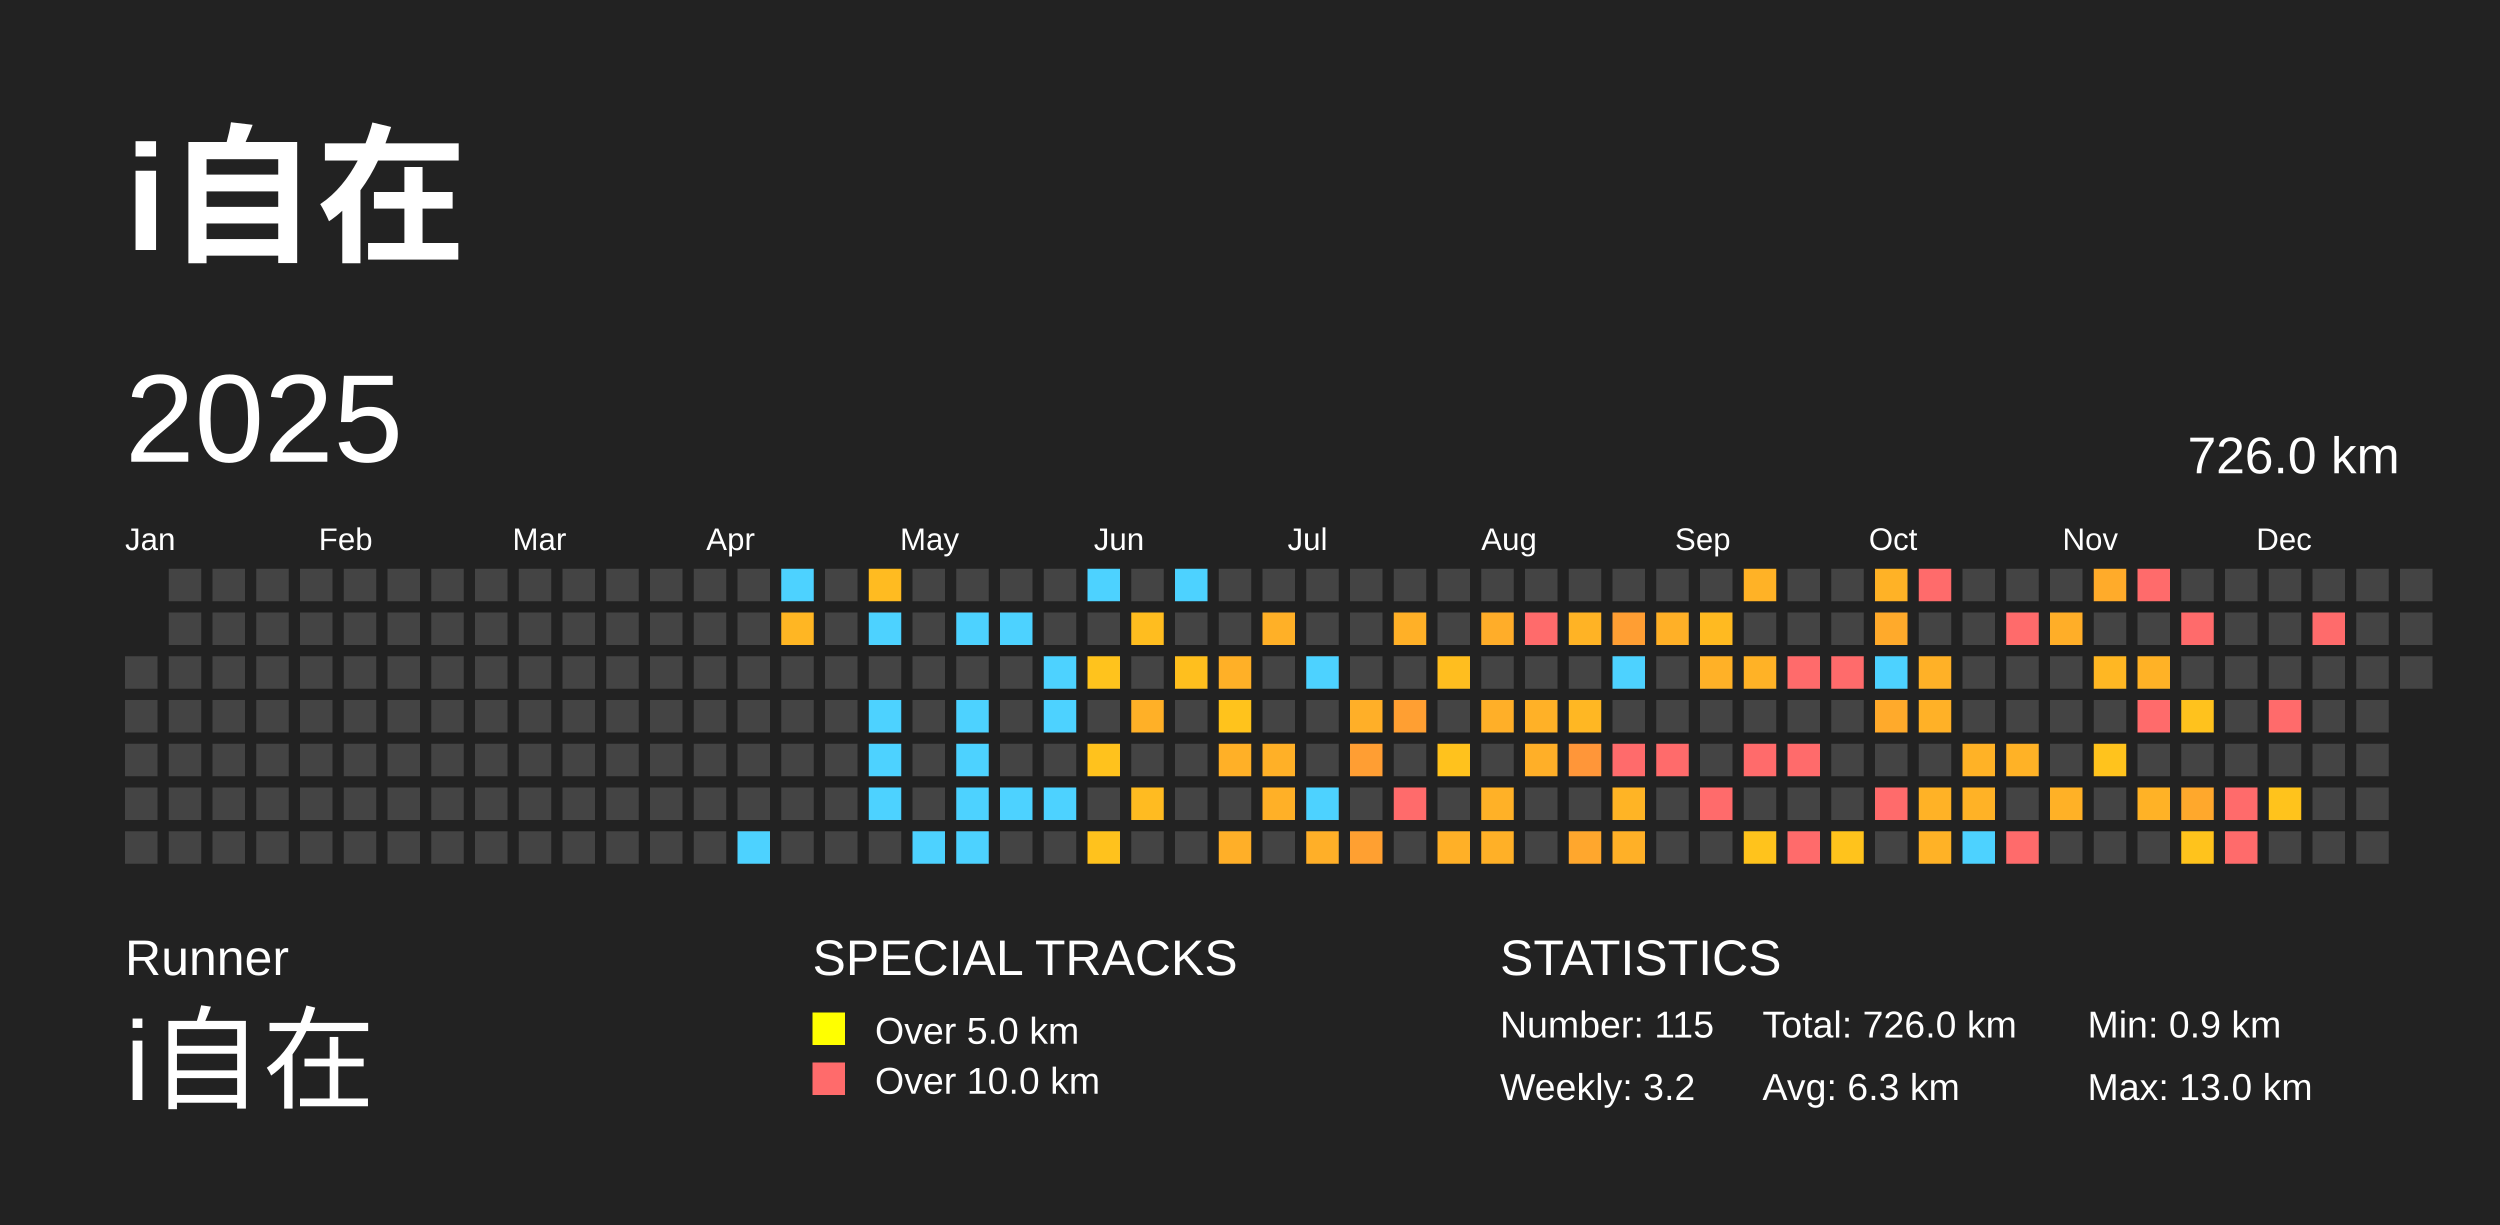
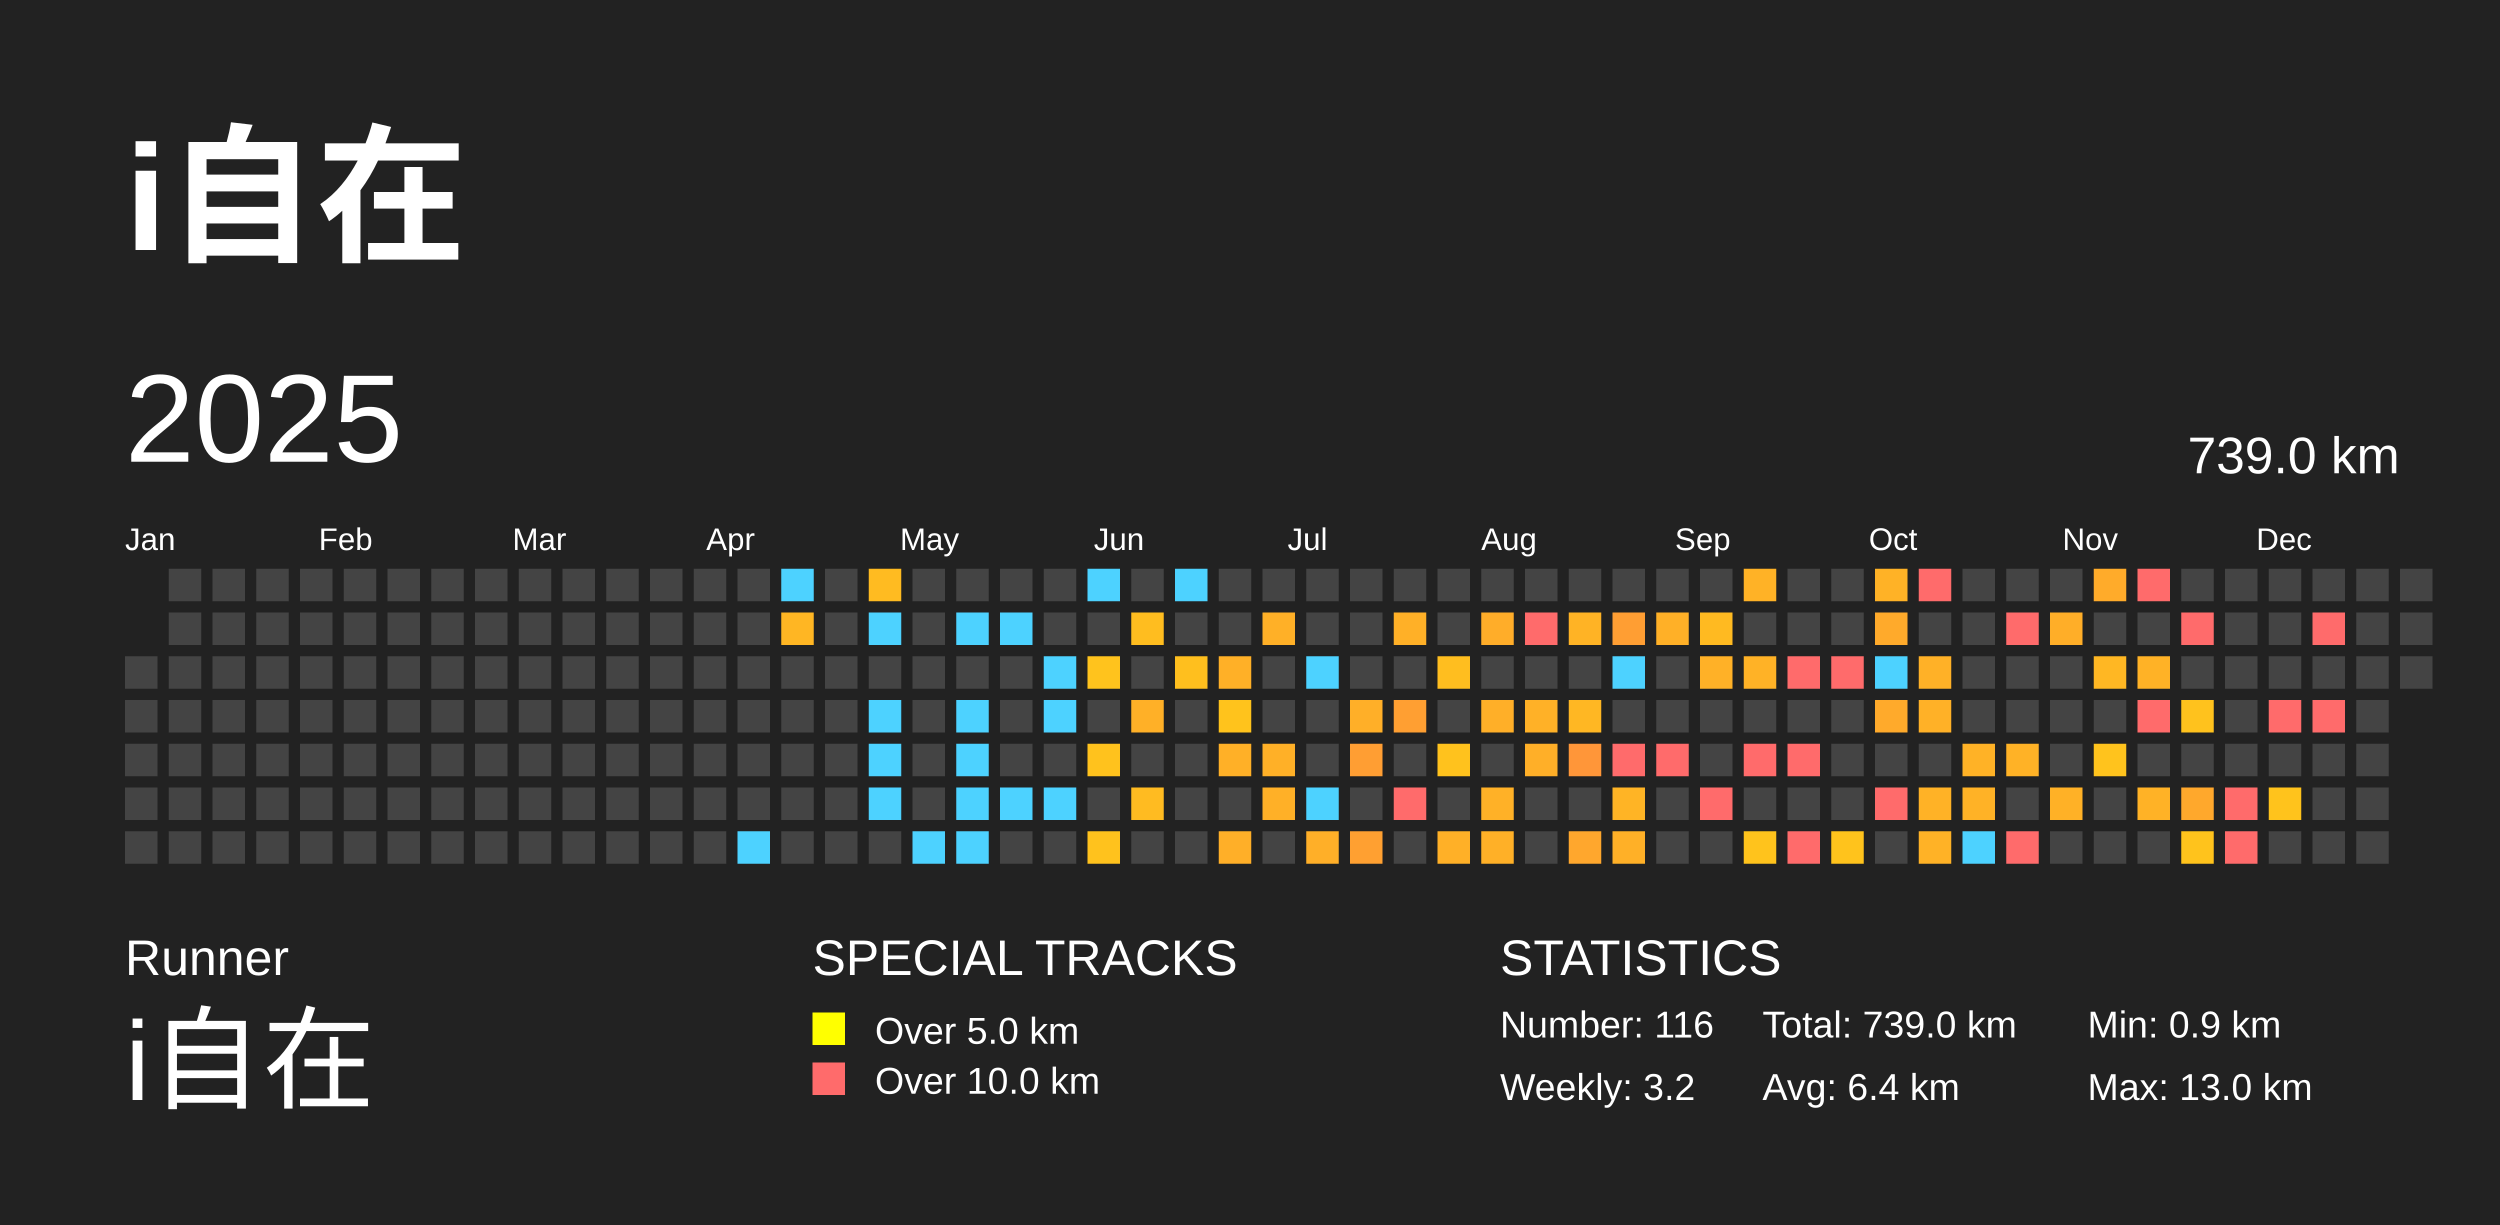
<svg xmlns="http://www.w3.org/2000/svg" baseProfile="full" height="98mm" version="1.1" viewBox="0,0,200,98" width="200mm">
  <defs />
  <rect fill="#222222" height="98" width="200" x="0" y="0" />
  <text fill="#FFFFFF" style="font-size:12px; font-family:Arial; font-weight:bold;" x="10" y="20">i自在</text>
  <text fill="#FFFFFF" style="font-size:4px; font-family:Arial" x="10" y="78">Runner</text>
  <text fill="#FFFFFF" style="font-size:9px; font-family:Arial" x="10" y="88">i自在</text>
  <text fill="#FFFFFF" style="font-size:4px; font-family:Arial" x="65" y="78">SPECIAL TRACKS</text>
  <rect fill="#FFFF00" height="2.6" width="2.6" x="65" y="81" />
  <text fill="#FFFFFF" style="font-size:3px; font-family:Arial" x="70" y="83.5">Over 5.0 km</text>
  <rect fill="#FF6B6B" height="2.6" width="2.6" x="65" y="85" />
  <text fill="#FFFFFF" style="font-size:3px; font-family:Arial" x="70" y="87.5">Over 10.0 km</text>
  <text fill="#FFFFFF" style="font-size:4px; font-family:Arial" x="120" y="78">STATISTICS</text>
-   <text fill="#FFFFFF" style="font-size:3px; font-family:Arial" x="120" y="83">Number: 115</text>
+   <text fill="#FFFFFF" style="font-size:3px; font-family:Arial" x="120" y="83">Number: 116</text>
  <text fill="#FFFFFF" style="font-size:3px; font-family:Arial" x="120" y="88">Weekly: 3.2</text>
-   <text fill="#FFFFFF" style="font-size:3px; font-family:Arial" x="141" y="83">Total: 726.0 km</text>
-   <text fill="#FFFFFF" style="font-size:3px; font-family:Arial" x="141" y="88">Avg: 6.3 km</text>
+   <text fill="#FFFFFF" style="font-size:3px; font-family:Arial" x="141" y="83">Total: 739.0 km</text>
+   <text fill="#FFFFFF" style="font-size:3px; font-family:Arial" x="141" y="88">Avg: 6.4 km</text>
  <text fill="#FFFFFF" style="font-size:3px; font-family:Arial" x="167" y="83">Min: 0.9 km</text>
  <text fill="#FFFFFF" style="font-size:3px; font-family:Arial" x="167" y="88">Max: 13.0 km</text>
  <text dominant-baseline="hanging" fill="#FFFFFF" style="font-size:10.0px; font-family:Arial;" x="10" y="30">2025</text>
-   <text dominant-baseline="hanging" fill="#FFFFFF" style="font-size:4.125px; font-family:Arial;" x="175" y="35">726.0 km</text>
+   <text dominant-baseline="hanging" fill="#FFFFFF" style="font-size:4.125px; font-family:Arial;" x="175" y="35">739.0 km</text>
  <text fill="#FFFFFF" style="font-size:2.5px; font-family:Arial" x="10.0" y="44">Jan</text>
  <text fill="#FFFFFF" style="font-size:2.5px; font-family:Arial" x="25.5" y="44">Feb</text>
  <text fill="#FFFFFF" style="font-size:2.5px; font-family:Arial" x="41.0" y="44">Mar</text>
  <text fill="#FFFFFF" style="font-size:2.5px; font-family:Arial" x="56.5" y="44">Apr</text>
  <text fill="#FFFFFF" style="font-size:2.5px; font-family:Arial" x="72.0" y="44">May</text>
  <text fill="#FFFFFF" style="font-size:2.5px; font-family:Arial" x="87.5" y="44">Jun</text>
  <text fill="#FFFFFF" style="font-size:2.5px; font-family:Arial" x="103.0" y="44">Jul</text>
  <text fill="#FFFFFF" style="font-size:2.5px; font-family:Arial" x="118.5" y="44">Aug</text>
  <text fill="#FFFFFF" style="font-size:2.5px; font-family:Arial" x="134.0" y="44">Sep</text>
  <text fill="#FFFFFF" style="font-size:2.5px; font-family:Arial" x="149.5" y="44">Oct</text>
  <text fill="#FFFFFF" style="font-size:2.5px; font-family:Arial" x="165.0" y="44">Nov</text>
  <text fill="#FFFFFF" style="font-size:2.5px; font-family:Arial" x="180.5" y="44">Dec</text>
  <rect fill="#444444" height="2.6" width="2.6" x="10.0" y="52.5" />
  <rect fill="#444444" height="2.6" width="2.6" x="10.0" y="56.0" />
  <rect fill="#444444" height="2.6" width="2.6" x="10.0" y="59.5" />
  <rect fill="#444444" height="2.6" width="2.6" x="10.0" y="63.0" />
  <rect fill="#444444" height="2.6" width="2.6" x="10.0" y="66.5" />
  <rect fill="#444444" height="2.6" width="2.6" x="13.5" y="45.5" />
  <rect fill="#444444" height="2.6" width="2.6" x="13.5" y="49.0" />
  <rect fill="#444444" height="2.6" width="2.6" x="13.5" y="52.5" />
  <rect fill="#444444" height="2.6" width="2.6" x="13.5" y="56.0" />
  <rect fill="#444444" height="2.6" width="2.6" x="13.5" y="59.5" />
  <rect fill="#444444" height="2.6" width="2.6" x="13.5" y="63.0" />
  <rect fill="#444444" height="2.6" width="2.6" x="13.5" y="66.5" />
  <rect fill="#444444" height="2.6" width="2.6" x="17.0" y="45.5" />
  <rect fill="#444444" height="2.6" width="2.6" x="17.0" y="49.0" />
  <rect fill="#444444" height="2.6" width="2.6" x="17.0" y="52.5" />
  <rect fill="#444444" height="2.6" width="2.6" x="17.0" y="56.0" />
  <rect fill="#444444" height="2.6" width="2.6" x="17.0" y="59.5" />
  <rect fill="#444444" height="2.6" width="2.6" x="17.0" y="63.0" />
  <rect fill="#444444" height="2.6" width="2.6" x="17.0" y="66.5" />
  <rect fill="#444444" height="2.6" width="2.6" x="20.5" y="45.5" />
  <rect fill="#444444" height="2.6" width="2.6" x="20.5" y="49.0" />
  <rect fill="#444444" height="2.6" width="2.6" x="20.5" y="52.5" />
  <rect fill="#444444" height="2.6" width="2.6" x="20.5" y="56.0" />
  <rect fill="#444444" height="2.6" width="2.6" x="20.5" y="59.5" />
  <rect fill="#444444" height="2.6" width="2.6" x="20.5" y="63.0" />
  <rect fill="#444444" height="2.6" width="2.6" x="20.5" y="66.5" />
  <rect fill="#444444" height="2.6" width="2.6" x="24.0" y="45.5" />
  <rect fill="#444444" height="2.6" width="2.6" x="24.0" y="49.0" />
  <rect fill="#444444" height="2.6" width="2.6" x="24.0" y="52.5" />
  <rect fill="#444444" height="2.6" width="2.6" x="24.0" y="56.0" />
  <rect fill="#444444" height="2.6" width="2.6" x="24.0" y="59.5" />
  <rect fill="#444444" height="2.6" width="2.6" x="24.0" y="63.0" />
  <rect fill="#444444" height="2.6" width="2.6" x="24.0" y="66.5" />
  <rect fill="#444444" height="2.6" width="2.6" x="27.5" y="45.5" />
  <rect fill="#444444" height="2.6" width="2.6" x="27.5" y="49.0" />
  <rect fill="#444444" height="2.6" width="2.6" x="27.5" y="52.5" />
  <rect fill="#444444" height="2.6" width="2.6" x="27.5" y="56.0" />
  <rect fill="#444444" height="2.6" width="2.6" x="27.5" y="59.5" />
  <rect fill="#444444" height="2.6" width="2.6" x="27.5" y="63.0" />
  <rect fill="#444444" height="2.6" width="2.6" x="27.5" y="66.5" />
  <rect fill="#444444" height="2.6" width="2.6" x="31.0" y="45.5" />
  <rect fill="#444444" height="2.6" width="2.6" x="31.0" y="49.0" />
  <rect fill="#444444" height="2.6" width="2.6" x="31.0" y="52.5" />
  <rect fill="#444444" height="2.6" width="2.6" x="31.0" y="56.0" />
  <rect fill="#444444" height="2.6" width="2.6" x="31.0" y="59.5" />
  <rect fill="#444444" height="2.6" width="2.6" x="31.0" y="63.0" />
  <rect fill="#444444" height="2.6" width="2.6" x="31.0" y="66.5" />
  <rect fill="#444444" height="2.6" width="2.6" x="34.5" y="45.5" />
  <rect fill="#444444" height="2.6" width="2.6" x="34.5" y="49.0" />
  <rect fill="#444444" height="2.6" width="2.6" x="34.5" y="52.5" />
  <rect fill="#444444" height="2.6" width="2.6" x="34.5" y="56.0" />
  <rect fill="#444444" height="2.6" width="2.6" x="34.5" y="59.5" />
  <rect fill="#444444" height="2.6" width="2.6" x="34.5" y="63.0" />
  <rect fill="#444444" height="2.6" width="2.6" x="34.5" y="66.5" />
  <rect fill="#444444" height="2.6" width="2.6" x="38.0" y="45.5" />
  <rect fill="#444444" height="2.6" width="2.6" x="38.0" y="49.0" />
  <rect fill="#444444" height="2.6" width="2.6" x="38.0" y="52.5" />
  <rect fill="#444444" height="2.6" width="2.6" x="38.0" y="56.0" />
  <rect fill="#444444" height="2.6" width="2.6" x="38.0" y="59.5" />
  <rect fill="#444444" height="2.6" width="2.6" x="38.0" y="63.0" />
  <rect fill="#444444" height="2.6" width="2.6" x="38.0" y="66.5" />
  <rect fill="#444444" height="2.6" width="2.6" x="41.5" y="45.5" />
  <rect fill="#444444" height="2.6" width="2.6" x="41.5" y="49.0" />
  <rect fill="#444444" height="2.6" width="2.6" x="41.5" y="52.5" />
  <rect fill="#444444" height="2.6" width="2.6" x="41.5" y="56.0" />
  <rect fill="#444444" height="2.6" width="2.6" x="41.5" y="59.5" />
  <rect fill="#444444" height="2.6" width="2.6" x="41.5" y="63.0" />
  <rect fill="#444444" height="2.6" width="2.6" x="41.5" y="66.5" />
  <rect fill="#444444" height="2.6" width="2.6" x="45.0" y="45.5" />
  <rect fill="#444444" height="2.6" width="2.6" x="45.0" y="49.0" />
  <rect fill="#444444" height="2.6" width="2.6" x="45.0" y="52.5" />
  <rect fill="#444444" height="2.6" width="2.6" x="45.0" y="56.0" />
  <rect fill="#444444" height="2.6" width="2.6" x="45.0" y="59.5" />
  <rect fill="#444444" height="2.6" width="2.6" x="45.0" y="63.0" />
  <rect fill="#444444" height="2.6" width="2.6" x="45.0" y="66.5" />
  <rect fill="#444444" height="2.6" width="2.6" x="48.5" y="45.5" />
  <rect fill="#444444" height="2.6" width="2.6" x="48.5" y="49.0" />
  <rect fill="#444444" height="2.6" width="2.6" x="48.5" y="52.5" />
  <rect fill="#444444" height="2.6" width="2.6" x="48.5" y="56.0" />
  <rect fill="#444444" height="2.6" width="2.6" x="48.5" y="59.5" />
  <rect fill="#444444" height="2.6" width="2.6" x="48.5" y="63.0" />
  <rect fill="#444444" height="2.6" width="2.6" x="48.5" y="66.5" />
  <rect fill="#444444" height="2.6" width="2.6" x="52.0" y="45.5" />
  <rect fill="#444444" height="2.6" width="2.6" x="52.0" y="49.0" />
  <rect fill="#444444" height="2.6" width="2.6" x="52.0" y="52.5" />
  <rect fill="#444444" height="2.6" width="2.6" x="52.0" y="56.0" />
  <rect fill="#444444" height="2.6" width="2.6" x="52.0" y="59.5" />
  <rect fill="#444444" height="2.6" width="2.6" x="52.0" y="63.0" />
  <rect fill="#444444" height="2.6" width="2.6" x="52.0" y="66.5" />
  <rect fill="#444444" height="2.6" width="2.6" x="55.5" y="45.5" />
  <rect fill="#444444" height="2.6" width="2.6" x="55.5" y="49.0" />
  <rect fill="#444444" height="2.6" width="2.6" x="55.5" y="52.5" />
  <rect fill="#444444" height="2.6" width="2.6" x="55.5" y="56.0" />
  <rect fill="#444444" height="2.6" width="2.6" x="55.5" y="59.5" />
  <rect fill="#444444" height="2.6" width="2.6" x="55.5" y="63.0" />
  <rect fill="#444444" height="2.6" width="2.6" x="55.5" y="66.5" />
  <rect fill="#444444" height="2.6" width="2.6" x="59.0" y="45.5" />
  <rect fill="#444444" height="2.6" width="2.6" x="59.0" y="49.0" />
  <rect fill="#444444" height="2.6" width="2.6" x="59.0" y="52.5" />
  <rect fill="#444444" height="2.6" width="2.6" x="59.0" y="56.0" />
  <rect fill="#444444" height="2.6" width="2.6" x="59.0" y="59.5" />
  <rect fill="#444444" height="2.6" width="2.6" x="59.0" y="63.0" />
  <rect fill="#4dd2ff" height="2.6" width="2.6" x="59.0" y="66.5" />
  <rect fill="#4dd2ff" height="2.6" width="2.6" x="62.5" y="45.5" />
  <rect fill="#ffb623" height="2.6" width="2.6" x="62.5" y="49.0" />
  <rect fill="#444444" height="2.6" width="2.6" x="62.5" y="52.5" />
  <rect fill="#444444" height="2.6" width="2.6" x="62.5" y="56.0" />
  <rect fill="#444444" height="2.6" width="2.6" x="62.5" y="59.5" />
  <rect fill="#444444" height="2.6" width="2.6" x="62.5" y="63.0" />
  <rect fill="#444444" height="2.6" width="2.6" x="62.5" y="66.5" />
  <rect fill="#444444" height="2.6" width="2.6" x="66.0" y="45.5" />
  <rect fill="#444444" height="2.6" width="2.6" x="66.0" y="49.0" />
  <rect fill="#444444" height="2.6" width="2.6" x="66.0" y="52.5" />
  <rect fill="#444444" height="2.6" width="2.6" x="66.0" y="56.0" />
  <rect fill="#444444" height="2.6" width="2.6" x="66.0" y="59.5" />
  <rect fill="#444444" height="2.6" width="2.6" x="66.0" y="63.0" />
  <rect fill="#444444" height="2.6" width="2.6" x="66.0" y="66.5" />
  <rect fill="#ffbb21" height="2.6" width="2.6" x="69.5" y="45.5" />
  <rect fill="#4dd2ff" height="2.6" width="2.6" x="69.5" y="49.0" />
  <rect fill="#444444" height="2.6" width="2.6" x="69.5" y="52.5" />
  <rect fill="#4dd2ff" height="2.6" width="2.6" x="69.5" y="56.0" />
  <rect fill="#4dd2ff" height="2.6" width="2.6" x="69.5" y="59.5" />
  <rect fill="#4dd2ff" height="2.6" width="2.6" x="69.5" y="63.0" />
  <rect fill="#444444" height="2.6" width="2.6" x="69.5" y="66.5" />
  <rect fill="#444444" height="2.6" width="2.6" x="73.0" y="45.5" />
  <rect fill="#444444" height="2.6" width="2.6" x="73.0" y="49.0" />
  <rect fill="#444444" height="2.6" width="2.6" x="73.0" y="52.5" />
  <rect fill="#444444" height="2.6" width="2.6" x="73.0" y="56.0" />
  <rect fill="#444444" height="2.6" width="2.6" x="73.0" y="59.5" />
  <rect fill="#444444" height="2.6" width="2.6" x="73.0" y="63.0" />
  <rect fill="#4dd2ff" height="2.6" width="2.6" x="73.0" y="66.5" />
  <rect fill="#444444" height="2.6" width="2.6" x="76.5" y="45.5" />
  <rect fill="#4dd2ff" height="2.6" width="2.6" x="76.5" y="49.0" />
  <rect fill="#444444" height="2.6" width="2.6" x="76.5" y="52.5" />
  <rect fill="#4dd2ff" height="2.6" width="2.6" x="76.5" y="56.0" />
  <rect fill="#4dd2ff" height="2.6" width="2.6" x="76.5" y="59.5" />
  <rect fill="#4dd2ff" height="2.6" width="2.6" x="76.5" y="63.0" />
  <rect fill="#4dd2ff" height="2.6" width="2.6" x="76.5" y="66.5" />
  <rect fill="#444444" height="2.6" width="2.6" x="80.0" y="45.5" />
  <rect fill="#4dd2ff" height="2.6" width="2.6" x="80.0" y="49.0" />
  <rect fill="#444444" height="2.6" width="2.6" x="80.0" y="52.5" />
  <rect fill="#444444" height="2.6" width="2.6" x="80.0" y="56.0" />
  <rect fill="#444444" height="2.6" width="2.6" x="80.0" y="59.5" />
  <rect fill="#4dd2ff" height="2.6" width="2.6" x="80.0" y="63.0" />
  <rect fill="#444444" height="2.6" width="2.6" x="80.0" y="66.5" />
  <rect fill="#444444" height="2.6" width="2.6" x="83.5" y="45.5" />
  <rect fill="#444444" height="2.6" width="2.6" x="83.5" y="49.0" />
  <rect fill="#4dd2ff" height="2.6" width="2.6" x="83.5" y="52.5" />
  <rect fill="#4dd2ff" height="2.6" width="2.6" x="83.5" y="56.0" />
  <rect fill="#444444" height="2.6" width="2.6" x="83.5" y="59.5" />
  <rect fill="#4dd2ff" height="2.6" width="2.6" x="83.5" y="63.0" />
  <rect fill="#444444" height="2.6" width="2.6" x="83.5" y="66.5" />
  <rect fill="#4dd2ff" height="2.6" width="2.6" x="87.0" y="45.5" />
  <rect fill="#444444" height="2.6" width="2.6" x="87.0" y="49.0" />
  <rect fill="#ffc31d" height="2.6" width="2.6" x="87.0" y="52.5" />
  <rect fill="#444444" height="2.6" width="2.6" x="87.0" y="56.0" />
  <rect fill="#ffc21d" height="2.6" width="2.6" x="87.0" y="59.5" />
  <rect fill="#444444" height="2.6" width="2.6" x="87.0" y="63.0" />
  <rect fill="#ffc21d" height="2.6" width="2.6" x="87.0" y="66.5" />
  <rect fill="#444444" height="2.6" width="2.6" x="90.5" y="45.5" />
  <rect fill="#ffbd1f" height="2.6" width="2.6" x="90.5" y="49.0" />
  <rect fill="#444444" height="2.6" width="2.6" x="90.5" y="52.5" />
  <rect fill="#ffb027" height="2.6" width="2.6" x="90.5" y="56.0" />
  <rect fill="#444444" height="2.6" width="2.6" x="90.5" y="59.5" />
  <rect fill="#ffbb21" height="2.6" width="2.6" x="90.5" y="63.0" />
  <rect fill="#444444" height="2.6" width="2.6" x="90.5" y="66.5" />
  <rect fill="#4dd2ff" height="2.6" width="2.6" x="94.0" y="45.5" />
  <rect fill="#444444" height="2.6" width="2.6" x="94.0" y="49.0" />
  <rect fill="#ffbf1e" height="2.6" width="2.6" x="94.0" y="52.5" />
  <rect fill="#444444" height="2.6" width="2.6" x="94.0" y="56.0" />
  <rect fill="#444444" height="2.6" width="2.6" x="94.0" y="59.5" />
  <rect fill="#444444" height="2.6" width="2.6" x="94.0" y="63.0" />
  <rect fill="#444444" height="2.6" width="2.6" x="94.0" y="66.5" />
  <rect fill="#444444" height="2.6" width="2.6" x="97.5" y="45.5" />
  <rect fill="#444444" height="2.6" width="2.6" x="97.5" y="49.0" />
  <rect fill="#ffb027" height="2.6" width="2.6" x="97.5" y="52.5" />
  <rect fill="#ffc31c" height="2.6" width="2.6" x="97.5" y="56.0" />
  <rect fill="#ffb027" height="2.6" width="2.6" x="97.5" y="59.5" />
  <rect fill="#444444" height="2.6" width="2.6" x="97.5" y="63.0" />
  <rect fill="#ffaf28" height="2.6" width="2.6" x="97.5" y="66.5" />
  <rect fill="#444444" height="2.6" width="2.6" x="101.0" y="45.5" />
  <rect fill="#ffb027" height="2.6" width="2.6" x="101.0" y="49.0" />
  <rect fill="#444444" height="2.6" width="2.6" x="101.0" y="52.5" />
  <rect fill="#444444" height="2.6" width="2.6" x="101.0" y="56.0" />
  <rect fill="#ffb027" height="2.6" width="2.6" x="101.0" y="59.5" />
  <rect fill="#ffb027" height="2.6" width="2.6" x="101.0" y="63.0" />
  <rect fill="#444444" height="2.6" width="2.6" x="101.0" y="66.5" />
  <rect fill="#444444" height="2.6" width="2.6" x="104.5" y="45.5" />
  <rect fill="#444444" height="2.6" width="2.6" x="104.5" y="49.0" />
  <rect fill="#4dd2ff" height="2.6" width="2.6" x="104.5" y="52.5" />
  <rect fill="#444444" height="2.6" width="2.6" x="104.5" y="56.0" />
  <rect fill="#444444" height="2.6" width="2.6" x="104.5" y="59.5" />
  <rect fill="#4dd2ff" height="2.6" width="2.6" x="104.5" y="63.0" />
  <rect fill="#ffaf28" height="2.6" width="2.6" x="104.5" y="66.5" />
  <rect fill="#444444" height="2.6" width="2.6" x="108.0" y="45.5" />
  <rect fill="#444444" height="2.6" width="2.6" x="108.0" y="49.0" />
  <rect fill="#444444" height="2.6" width="2.6" x="108.0" y="52.5" />
  <rect fill="#ffaf28" height="2.6" width="2.6" x="108.0" y="56.0" />
  <rect fill="#ff9e33" height="2.6" width="2.6" x="108.0" y="59.5" />
  <rect fill="#444444" height="2.6" width="2.6" x="108.0" y="63.0" />
  <rect fill="#ffa031" height="2.6" width="2.6" x="108.0" y="66.5" />
  <rect fill="#444444" height="2.6" width="2.6" x="111.5" y="45.5" />
  <rect fill="#ffb027" height="2.6" width="2.6" x="111.5" y="49.0" />
  <rect fill="#444444" height="2.6" width="2.6" x="111.5" y="52.5" />
  <rect fill="#ff9f32" height="2.6" width="2.6" x="111.5" y="56.0" />
  <rect fill="#444444" height="2.6" width="2.6" x="111.5" y="59.5" />
  <rect fill="#FF6B6B" height="2.6" width="2.6" x="111.5" y="63.0" />
  <rect fill="#444444" height="2.6" width="2.6" x="111.5" y="66.5" />
  <rect fill="#444444" height="2.6" width="2.6" x="115.0" y="45.5" />
  <rect fill="#444444" height="2.6" width="2.6" x="115.0" y="49.0" />
  <rect fill="#ffbe1f" height="2.6" width="2.6" x="115.0" y="52.5" />
  <rect fill="#444444" height="2.6" width="2.6" x="115.0" y="56.0" />
  <rect fill="#ffc21d" height="2.6" width="2.6" x="115.0" y="59.5" />
  <rect fill="#444444" height="2.6" width="2.6" x="115.0" y="63.0" />
  <rect fill="#ffb027" height="2.6" width="2.6" x="115.0" y="66.5" />
  <rect fill="#444444" height="2.6" width="2.6" x="118.5" y="45.5" />
  <rect fill="#ffad29" height="2.6" width="2.6" x="118.5" y="49.0" />
  <rect fill="#444444" height="2.6" width="2.6" x="118.5" y="52.5" />
  <rect fill="#ffaf28" height="2.6" width="2.6" x="118.5" y="56.0" />
  <rect fill="#444444" height="2.6" width="2.6" x="118.5" y="59.5" />
  <rect fill="#ffb127" height="2.6" width="2.6" x="118.5" y="63.0" />
  <rect fill="#ffb027" height="2.6" width="2.6" x="118.5" y="66.5" />
  <rect fill="#444444" height="2.6" width="2.6" x="122.0" y="45.5" />
  <rect fill="#FF6B6B" height="2.6" width="2.6" x="122.0" y="49.0" />
  <rect fill="#444444" height="2.6" width="2.6" x="122.0" y="52.5" />
  <rect fill="#ffb127" height="2.6" width="2.6" x="122.0" y="56.0" />
  <rect fill="#ffaf28" height="2.6" width="2.6" x="122.0" y="59.5" />
  <rect fill="#444444" height="2.6" width="2.6" x="122.0" y="63.0" />
  <rect fill="#444444" height="2.6" width="2.6" x="122.0" y="66.5" />
  <rect fill="#444444" height="2.6" width="2.6" x="125.5" y="45.5" />
  <rect fill="#ffb325" height="2.6" width="2.6" x="125.5" y="49.0" />
  <rect fill="#444444" height="2.6" width="2.6" x="125.5" y="52.5" />
  <rect fill="#ffb723" height="2.6" width="2.6" x="125.5" y="56.0" />
  <rect fill="#ff9639" height="2.6" width="2.6" x="125.5" y="59.5" />
  <rect fill="#444444" height="2.6" width="2.6" x="125.5" y="63.0" />
  <rect fill="#ffa72d" height="2.6" width="2.6" x="125.5" y="66.5" />
  <rect fill="#444444" height="2.6" width="2.6" x="129.0" y="45.5" />
  <rect fill="#ff9e33" height="2.6" width="2.6" x="129.0" y="49.0" />
  <rect fill="#4dd2ff" height="2.6" width="2.6" x="129.0" y="52.5" />
  <rect fill="#444444" height="2.6" width="2.6" x="129.0" y="56.0" />
  <rect fill="#FF6B6B" height="2.6" width="2.6" x="129.0" y="59.5" />
  <rect fill="#ffb425" height="2.6" width="2.6" x="129.0" y="63.0" />
  <rect fill="#ffb027" height="2.6" width="2.6" x="129.0" y="66.5" />
  <rect fill="#444444" height="2.6" width="2.6" x="132.5" y="45.5" />
  <rect fill="#ffb027" height="2.6" width="2.6" x="132.5" y="49.0" />
  <rect fill="#444444" height="2.6" width="2.6" x="132.5" y="52.5" />
  <rect fill="#444444" height="2.6" width="2.6" x="132.5" y="56.0" />
  <rect fill="#FF6B6B" height="2.6" width="2.6" x="132.5" y="59.5" />
  <rect fill="#444444" height="2.6" width="2.6" x="132.5" y="63.0" />
  <rect fill="#444444" height="2.6" width="2.6" x="132.5" y="66.5" />
  <rect fill="#444444" height="2.6" width="2.6" x="136.0" y="45.5" />
  <rect fill="#ffba21" height="2.6" width="2.6" x="136.0" y="49.0" />
  <rect fill="#ffb127" height="2.6" width="2.6" x="136.0" y="52.5" />
  <rect fill="#444444" height="2.6" width="2.6" x="136.0" y="56.0" />
  <rect fill="#444444" height="2.6" width="2.6" x="136.0" y="59.5" />
  <rect fill="#FF6B6B" height="2.6" width="2.6" x="136.0" y="63.0" />
  <rect fill="#444444" height="2.6" width="2.6" x="136.0" y="66.5" />
  <rect fill="#ffb226" height="2.6" width="2.6" x="139.5" y="45.5" />
  <rect fill="#444444" height="2.6" width="2.6" x="139.5" y="49.0" />
  <rect fill="#ffb226" height="2.6" width="2.6" x="139.5" y="52.5" />
  <rect fill="#444444" height="2.6" width="2.6" x="139.5" y="56.0" />
  <rect fill="#FF6B6B" height="2.6" width="2.6" x="139.5" y="59.5" />
  <rect fill="#444444" height="2.6" width="2.6" x="139.5" y="63.0" />
  <rect fill="#ffc31c" height="2.6" width="2.6" x="139.5" y="66.5" />
  <rect fill="#444444" height="2.6" width="2.6" x="143.0" y="45.5" />
  <rect fill="#444444" height="2.6" width="2.6" x="143.0" y="49.0" />
  <rect fill="#FF6B6B" height="2.6" width="2.6" x="143.0" y="52.5" />
  <rect fill="#444444" height="2.6" width="2.6" x="143.0" y="56.0" />
  <rect fill="#FF6B6B" height="2.6" width="2.6" x="143.0" y="59.5" />
  <rect fill="#444444" height="2.6" width="2.6" x="143.0" y="63.0" />
  <rect fill="#FF6B6B" height="2.6" width="2.6" x="143.0" y="66.5" />
  <rect fill="#444444" height="2.6" width="2.6" x="146.5" y="45.5" />
  <rect fill="#444444" height="2.6" width="2.6" x="146.5" y="49.0" />
  <rect fill="#FF6B6B" height="2.6" width="2.6" x="146.5" y="52.5" />
  <rect fill="#444444" height="2.6" width="2.6" x="146.5" y="56.0" />
  <rect fill="#444444" height="2.6" width="2.6" x="146.5" y="59.5" />
  <rect fill="#444444" height="2.6" width="2.6" x="146.5" y="63.0" />
  <rect fill="#ffc31c" height="2.6" width="2.6" x="146.5" y="66.5" />
  <rect fill="#ffb226" height="2.6" width="2.6" x="150.0" y="45.5" />
  <rect fill="#ffaa2b" height="2.6" width="2.6" x="150.0" y="49.0" />
  <rect fill="#4dd2ff" height="2.6" width="2.6" x="150.0" y="52.5" />
  <rect fill="#ffaa2b" height="2.6" width="2.6" x="150.0" y="56.0" />
  <rect fill="#444444" height="2.6" width="2.6" x="150.0" y="59.5" />
  <rect fill="#FF6B6B" height="2.6" width="2.6" x="150.0" y="63.0" />
  <rect fill="#444444" height="2.6" width="2.6" x="150.0" y="66.5" />
  <rect fill="#FF6B6B" height="2.6" width="2.6" x="153.5" y="45.5" />
  <rect fill="#444444" height="2.6" width="2.6" x="153.5" y="49.0" />
  <rect fill="#ffb127" height="2.6" width="2.6" x="153.5" y="52.5" />
  <rect fill="#ffb127" height="2.6" width="2.6" x="153.5" y="56.0" />
  <rect fill="#444444" height="2.6" width="2.6" x="153.5" y="59.5" />
  <rect fill="#ffb226" height="2.6" width="2.6" x="153.5" y="63.0" />
  <rect fill="#ffb226" height="2.6" width="2.6" x="153.5" y="66.5" />
  <rect fill="#444444" height="2.6" width="2.6" x="157.0" y="45.5" />
  <rect fill="#444444" height="2.6" width="2.6" x="157.0" y="49.0" />
  <rect fill="#444444" height="2.6" width="2.6" x="157.0" y="52.5" />
  <rect fill="#444444" height="2.6" width="2.6" x="157.0" y="56.0" />
  <rect fill="#ffb226" height="2.6" width="2.6" x="157.0" y="59.5" />
  <rect fill="#ffb226" height="2.6" width="2.6" x="157.0" y="63.0" />
  <rect fill="#4dd2ff" height="2.6" width="2.6" x="157.0" y="66.5" />
  <rect fill="#444444" height="2.6" width="2.6" x="160.5" y="45.5" />
  <rect fill="#FF6B6B" height="2.6" width="2.6" x="160.5" y="49.0" />
  <rect fill="#444444" height="2.6" width="2.6" x="160.5" y="52.5" />
  <rect fill="#444444" height="2.6" width="2.6" x="160.5" y="56.0" />
  <rect fill="#ffb226" height="2.6" width="2.6" x="160.5" y="59.5" />
  <rect fill="#444444" height="2.6" width="2.6" x="160.5" y="63.0" />
  <rect fill="#FF6B6B" height="2.6" width="2.6" x="160.5" y="66.5" />
  <rect fill="#444444" height="2.6" width="2.6" x="164.0" y="45.5" />
  <rect fill="#ffae28" height="2.6" width="2.6" x="164.0" y="49.0" />
  <rect fill="#444444" height="2.6" width="2.6" x="164.0" y="52.5" />
  <rect fill="#444444" height="2.6" width="2.6" x="164.0" y="56.0" />
  <rect fill="#444444" height="2.6" width="2.6" x="164.0" y="59.5" />
  <rect fill="#ffb126" height="2.6" width="2.6" x="164.0" y="63.0" />
  <rect fill="#444444" height="2.6" width="2.6" x="164.0" y="66.5" />
  <rect fill="#ffab2a" height="2.6" width="2.6" x="167.5" y="45.5" />
  <rect fill="#444444" height="2.6" width="2.6" x="167.5" y="49.0" />
  <rect fill="#ffb723" height="2.6" width="2.6" x="167.5" y="52.5" />
  <rect fill="#444444" height="2.6" width="2.6" x="167.5" y="56.0" />
  <rect fill="#ffc31d" height="2.6" width="2.6" x="167.5" y="59.5" />
  <rect fill="#444444" height="2.6" width="2.6" x="167.5" y="63.0" />
  <rect fill="#444444" height="2.6" width="2.6" x="167.5" y="66.5" />
  <rect fill="#FF6B6B" height="2.6" width="2.6" x="171.0" y="45.5" />
  <rect fill="#444444" height="2.6" width="2.6" x="171.0" y="49.0" />
  <rect fill="#ffb226" height="2.6" width="2.6" x="171.0" y="52.5" />
  <rect fill="#FF6B6B" height="2.6" width="2.6" x="171.0" y="56.0" />
  <rect fill="#444444" height="2.6" width="2.6" x="171.0" y="59.5" />
  <rect fill="#ffb226" height="2.6" width="2.6" x="171.0" y="63.0" />
  <rect fill="#444444" height="2.6" width="2.6" x="171.0" y="66.5" />
  <rect fill="#444444" height="2.6" width="2.6" x="174.5" y="45.5" />
  <rect fill="#FF6B6B" height="2.6" width="2.6" x="174.5" y="49.0" />
  <rect fill="#444444" height="2.6" width="2.6" x="174.5" y="52.5" />
  <rect fill="#ffc21d" height="2.6" width="2.6" x="174.5" y="56.0" />
  <rect fill="#444444" height="2.6" width="2.6" x="174.5" y="59.5" />
  <rect fill="#ffa82c" height="2.6" width="2.6" x="174.5" y="63.0" />
  <rect fill="#ffc31c" height="2.6" width="2.6" x="174.5" y="66.5" />
  <rect fill="#444444" height="2.6" width="2.6" x="178.0" y="45.5" />
  <rect fill="#444444" height="2.6" width="2.6" x="178.0" y="49.0" />
  <rect fill="#444444" height="2.6" width="2.6" x="178.0" y="52.5" />
  <rect fill="#444444" height="2.6" width="2.6" x="178.0" y="56.0" />
  <rect fill="#444444" height="2.6" width="2.6" x="178.0" y="59.5" />
  <rect fill="#FF6B6B" height="2.6" width="2.6" x="178.0" y="63.0" />
  <rect fill="#FF6B6B" height="2.6" width="2.6" x="178.0" y="66.5" />
  <rect fill="#444444" height="2.6" width="2.6" x="181.5" y="45.5" />
  <rect fill="#444444" height="2.6" width="2.6" x="181.5" y="49.0" />
  <rect fill="#444444" height="2.6" width="2.6" x="181.5" y="52.5" />
  <rect fill="#FF6B6B" height="2.6" width="2.6" x="181.5" y="56.0" />
  <rect fill="#444444" height="2.6" width="2.6" x="181.5" y="59.5" />
  <rect fill="#ffc31c" height="2.6" width="2.6" x="181.5" y="63.0" />
  <rect fill="#444444" height="2.6" width="2.6" x="181.5" y="66.5" />
  <rect fill="#444444" height="2.6" width="2.6" x="185.0" y="45.5" />
  <rect fill="#FF6B6B" height="2.6" width="2.6" x="185.0" y="49.0" />
  <rect fill="#444444" height="2.6" width="2.6" x="185.0" y="52.5" />
-   <rect fill="#444444" height="2.6" width="2.6" x="185.0" y="56.0" />
+   <rect fill="#FF6B6B" height="2.6" width="2.6" x="185.0" y="56.0" />
  <rect fill="#444444" height="2.6" width="2.6" x="185.0" y="59.5" />
  <rect fill="#444444" height="2.6" width="2.6" x="185.0" y="63.0" />
  <rect fill="#444444" height="2.6" width="2.6" x="185.0" y="66.5" />
  <rect fill="#444444" height="2.6" width="2.6" x="188.5" y="45.5" />
  <rect fill="#444444" height="2.6" width="2.6" x="188.5" y="49.0" />
  <rect fill="#444444" height="2.6" width="2.6" x="188.5" y="52.5" />
  <rect fill="#444444" height="2.6" width="2.6" x="188.5" y="56.0" />
  <rect fill="#444444" height="2.6" width="2.6" x="188.5" y="59.5" />
  <rect fill="#444444" height="2.6" width="2.6" x="188.5" y="63.0" />
  <rect fill="#444444" height="2.6" width="2.6" x="188.5" y="66.5" />
  <rect fill="#444444" height="2.6" width="2.6" x="192.0" y="45.5" />
  <rect fill="#444444" height="2.6" width="2.6" x="192.0" y="49.0" />
  <rect fill="#444444" height="2.6" width="2.6" x="192.0" y="52.5" />
</svg>
